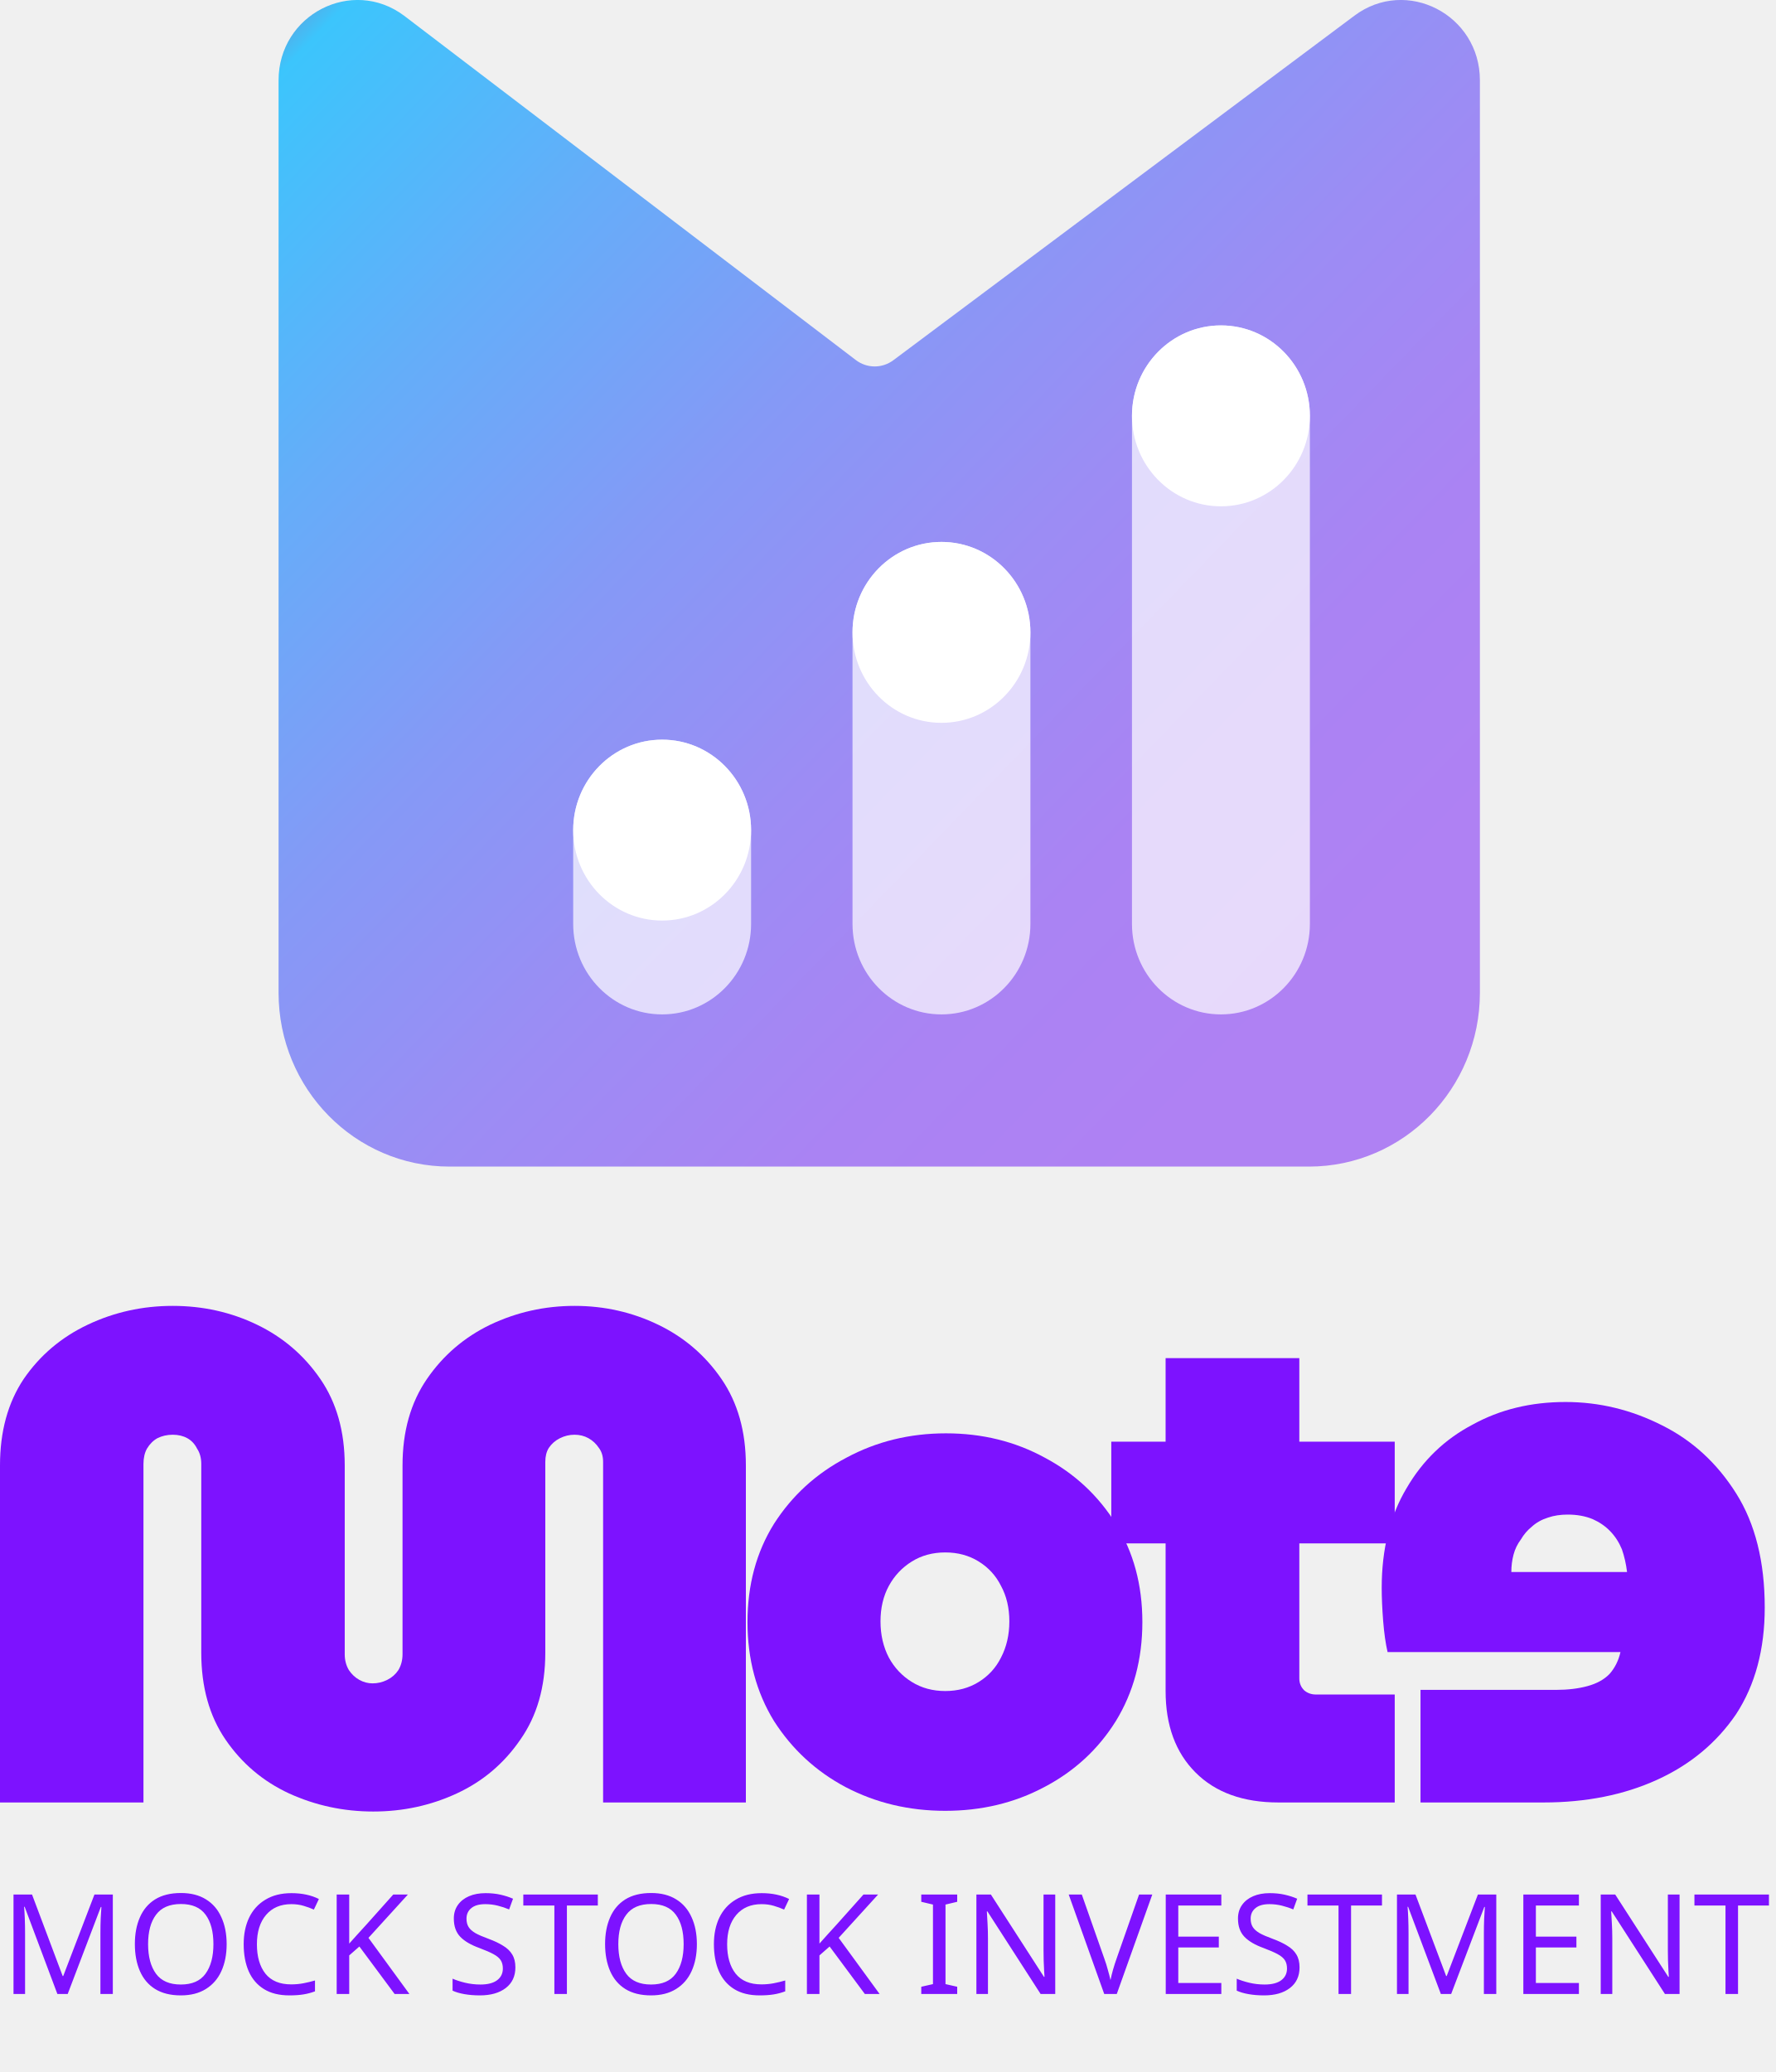
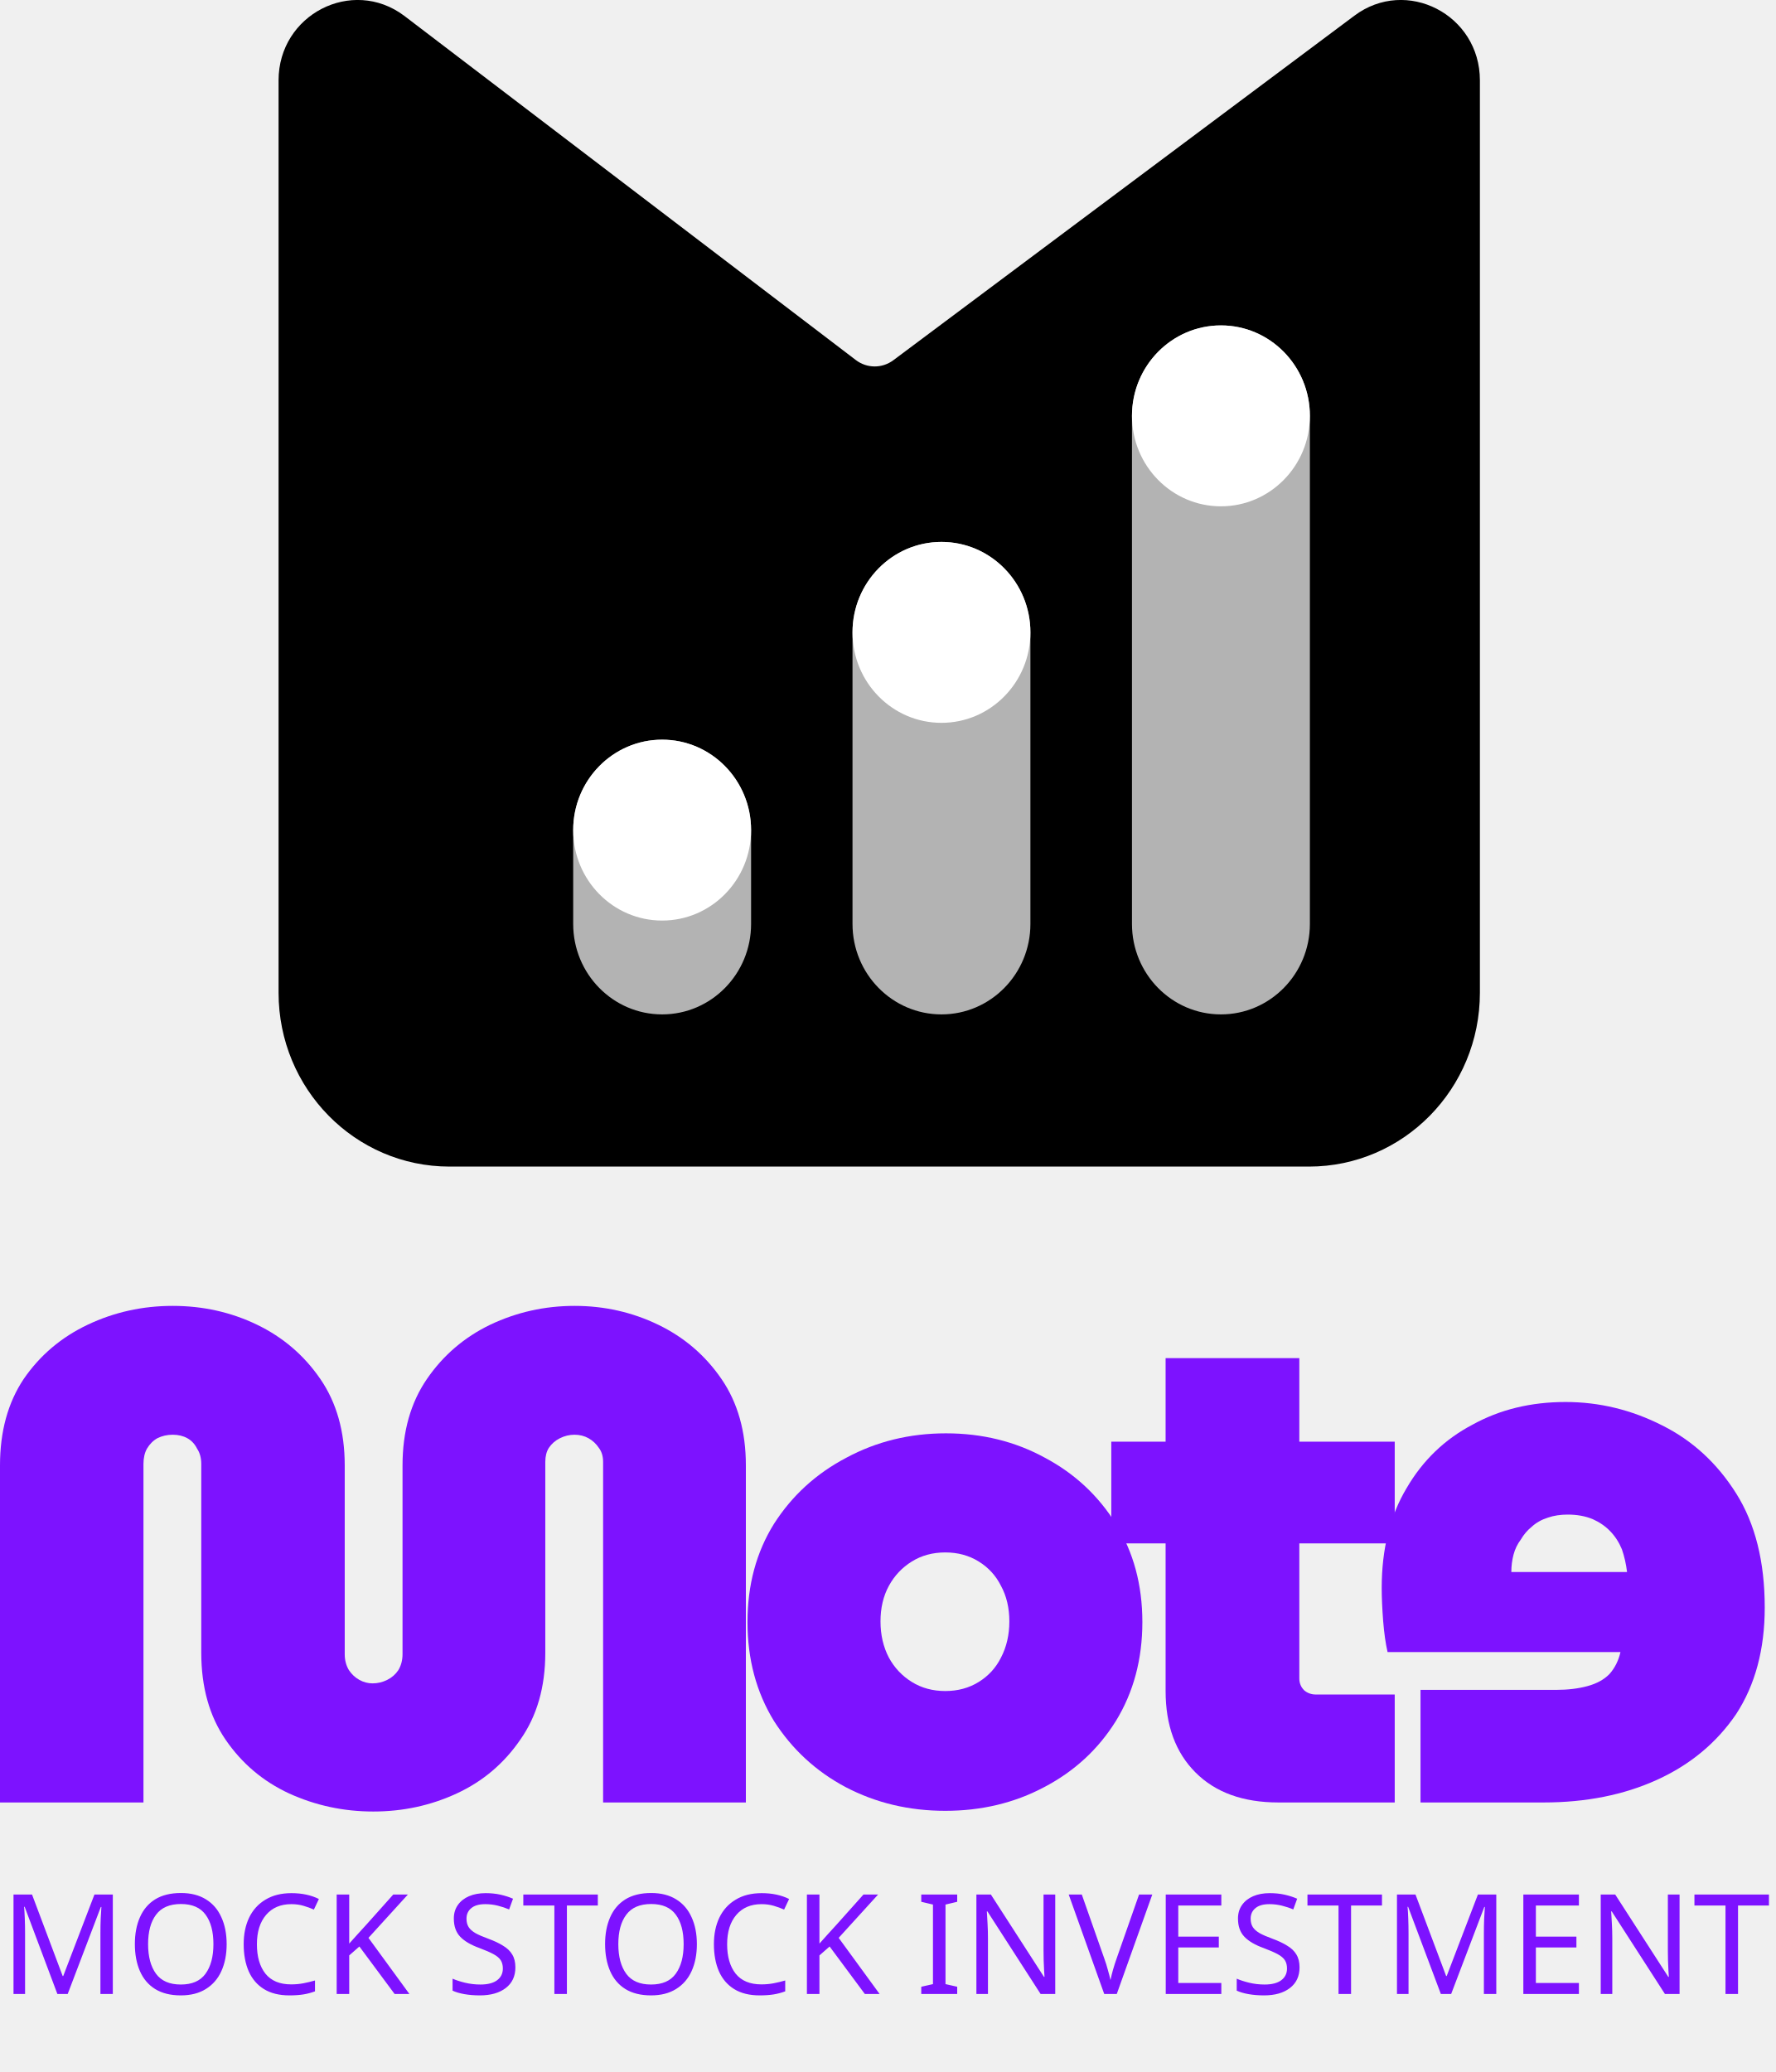
<svg xmlns="http://www.w3.org/2000/svg" width="102" height="119" viewBox="0 0 102 119" fill="none">
-   <g clip-path="url(#clip0_639_1321)">
+   <g clipPath="url(#clip0_639_1321)">
    <path d="M23.211 0.903L49.155 20.678C49.798 21.167 50.668 21.167 51.311 20.688L77.789 0.903C80.779 -1.336 85 0.838 85 4.615V57.015C85 62.533 80.606 67 75.18 67H25.82C20.393 67 16 62.533 16 57.015V4.615C16 0.838 20.221 -1.336 23.211 0.903Z" fill="url(#paint0_linear_639_1321)" />
    <path opacity="0.7" d="M75.235 23.884C75.235 21.015 72.947 18.689 70.126 18.689C67.304 18.689 65.016 21.015 65.016 23.884V53.064C65.016 55.933 67.304 58.259 70.126 58.259C72.947 58.259 75.235 55.933 75.235 53.064V23.884Z" fill="white" />
    <path d="M75.235 23.884C75.235 21.015 72.947 18.689 70.126 18.689C67.304 18.689 65.016 21.015 65.016 23.884C65.016 26.753 67.304 29.079 70.126 29.079C72.947 29.079 75.235 26.753 75.235 23.884Z" fill="white" />
    <path opacity="0.7" d="M59.183 36.319C59.183 33.449 56.895 31.124 54.074 31.124C51.252 31.124 48.965 33.449 48.965 36.319V53.064C48.965 55.933 51.252 58.259 54.074 58.259C56.895 58.259 59.183 55.933 59.183 53.064V36.319Z" fill="white" />
    <path opacity="0.7" d="M43.14 47.676C43.14 44.806 40.852 42.481 38.031 42.481C35.209 42.481 32.922 44.806 32.922 47.676V53.064C32.922 55.933 35.209 58.259 38.031 58.259C40.852 58.259 43.14 55.933 43.14 53.064V47.676Z" fill="white" />
    <path d="M43.14 47.676C43.14 44.806 40.852 42.481 38.031 42.481C35.209 42.481 32.922 44.806 32.922 47.676C32.922 50.545 35.209 52.87 38.031 52.87C40.852 52.87 43.14 50.545 43.14 47.676Z" fill="white" />
    <path d="M59.183 36.319C59.183 33.449 56.895 31.124 54.074 31.124C51.252 31.124 48.965 33.449 48.965 36.319C48.965 39.188 51.252 41.514 54.074 41.514C56.895 41.514 59.183 39.188 59.183 36.319Z" fill="white" />
  </g>
  <path d="M88.656 103.52C91.096 103.52 93.269 103.086 95.176 102.218C97.083 101.35 98.598 100.092 99.719 98.443C100.813 96.765 101.36 94.725 101.36 92.324C101.36 89.691 100.813 87.507 99.719 85.771C98.626 84.035 97.21 82.733 95.471 81.865C93.704 80.968 91.853 80.52 89.918 80.52C87.927 80.52 86.147 80.954 84.576 81.822C82.978 82.661 81.716 83.876 80.79 85.467C79.837 87.058 79.36 88.968 79.36 91.195C79.36 91.745 79.388 92.382 79.444 93.105C79.5 93.799 79.584 94.392 79.697 94.884H93.073C92.961 95.376 92.751 95.796 92.442 96.143C92.134 96.461 91.713 96.692 91.18 96.837C90.647 96.982 90.044 97.054 89.371 97.054H81.589V103.52H88.656ZM93.452 90.284H86.805C86.805 89.937 86.848 89.604 86.932 89.286C87.016 88.968 87.156 88.678 87.352 88.418C87.521 88.129 87.731 87.883 87.983 87.68C88.236 87.449 88.544 87.275 88.909 87.16C89.245 87.044 89.624 86.986 90.044 86.986C90.577 86.986 91.054 87.073 91.475 87.246C91.867 87.42 92.204 87.651 92.484 87.941C92.765 88.23 92.989 88.577 93.157 88.982C93.297 89.387 93.396 89.821 93.452 90.284Z" fill="#7D12FF" />
  <path d="M73.428 103.52C71.401 103.52 69.814 102.947 68.668 101.8C67.521 100.653 66.948 99.093 66.948 97.12V78H74.628V96.4C74.628 96.667 74.721 96.893 74.908 97.08C75.094 97.24 75.321 97.32 75.588 97.32H80.108V103.52H73.428ZM63.828 88.64V82.8H80.108V88.64H63.828Z" fill="#7D12FF" />
  <path d="M54.293 104C52.213 104 50.306 103.547 48.573 102.64C46.866 101.733 45.493 100.467 44.453 98.84C43.44 97.187 42.933 95.293 42.933 93.16C42.933 91.027 43.44 89.147 44.453 87.52C45.493 85.893 46.88 84.627 48.613 83.72C50.346 82.787 52.253 82.32 54.333 82.32C56.413 82.32 58.306 82.787 60.013 83.72C61.719 84.627 63.08 85.893 64.093 87.52C65.106 89.147 65.613 91.027 65.613 93.16C65.613 95.293 65.106 97.187 64.093 98.84C63.08 100.467 61.706 101.733 59.973 102.64C58.266 103.547 56.373 104 54.293 104ZM54.293 97.12C55.013 97.12 55.653 96.947 56.213 96.6C56.773 96.253 57.2 95.787 57.493 95.2C57.813 94.587 57.973 93.893 57.973 93.12C57.973 92.347 57.813 91.667 57.493 91.08C57.2 90.493 56.773 90.027 56.213 89.68C55.653 89.333 55.013 89.16 54.293 89.16C53.573 89.16 52.933 89.333 52.373 89.68C51.813 90.027 51.373 90.493 51.053 91.08C50.733 91.667 50.573 92.347 50.573 93.12C50.573 93.893 50.733 94.587 51.053 95.2C51.373 95.787 51.813 96.253 52.373 96.6C52.933 96.947 53.573 97.12 54.293 97.12Z" fill="#7D12FF" />
  <path d="M21.44 104.04C19.733 104.04 18.12 103.693 16.6 103C15.107 102.307 13.893 101.28 12.96 99.92C12.027 98.56 11.56 96.893 11.56 94.92V84.08C11.56 83.733 11.48 83.44 11.32 83.2C11.187 82.933 11 82.733 10.76 82.6C10.52 82.467 10.24 82.4 9.92 82.4C9.6 82.4 9.307 82.467 9.04 82.6C8.8 82.733 8.6 82.933 8.44 83.2C8.307 83.44 8.24 83.733 8.24 84.08V103.52H0V84.16C0 82.213 0.453 80.56 1.36 79.2C2.293 77.84 3.52 76.8 5.04 76.08C6.56 75.36 8.187 75 9.92 75C11.653 75 13.267 75.36 14.76 76.08C16.253 76.8 17.467 77.84 18.4 79.2C19.333 80.56 19.8 82.213 19.8 84.16V95C19.8 95.347 19.88 95.653 20.04 95.92C20.2 96.16 20.4 96.347 20.64 96.48C20.88 96.613 21.133 96.68 21.4 96.68C21.693 96.68 21.973 96.613 22.24 96.48C22.507 96.347 22.72 96.16 22.88 95.92C23.04 95.653 23.12 95.347 23.12 95V84.16C23.12 82.213 23.587 80.56 24.52 79.2C25.453 77.84 26.667 76.8 28.16 76.08C29.68 75.36 31.293 75 33 75C34.707 75 36.307 75.36 37.8 76.08C39.293 76.8 40.507 77.84 41.44 79.2C42.373 80.56 42.84 82.213 42.84 84.16V103.52H34.64V83.96C34.64 83.64 34.56 83.373 34.4 83.16C34.24 82.92 34.04 82.733 33.8 82.6C33.56 82.467 33.293 82.4 33 82.4C32.707 82.4 32.427 82.467 32.16 82.6C31.893 82.733 31.68 82.92 31.52 83.16C31.387 83.373 31.32 83.64 31.32 83.96V94.92C31.32 96.893 30.84 98.56 29.88 99.92C28.947 101.28 27.733 102.307 26.24 103C24.747 103.693 23.147 104.04 21.44 104.04Z" fill="#7D12FF" />
  <path d="M3.296 114.52L1.416 109.512H1.384C1.4 109.677 1.413 109.901 1.424 110.184C1.435 110.461 1.44 110.752 1.44 111.056V114.52H0.776V108.808H1.84L3.6 113.488H3.632L5.424 108.808H6.48V114.52H5.768V111.008C5.768 110.731 5.773 110.456 5.784 110.184C5.8 109.912 5.813 109.691 5.824 109.52H5.792L3.888 114.52H3.296ZM13.018 111.656C13.018 112.248 12.916 112.765 12.714 113.208C12.517 113.645 12.22 113.987 11.826 114.232C11.437 114.477 10.957 114.6 10.386 114.6C9.794 114.6 9.3 114.477 8.906 114.232C8.516 113.987 8.226 113.643 8.034 113.2C7.842 112.757 7.746 112.24 7.746 111.648C7.746 111.067 7.842 110.557 8.034 110.12C8.226 109.677 8.516 109.333 8.906 109.088C9.3 108.843 9.796 108.72 10.394 108.72C10.964 108.72 11.444 108.843 11.834 109.088C12.223 109.328 12.517 109.669 12.714 110.112C12.916 110.549 13.018 111.064 13.018 111.656ZM8.506 111.656C8.506 112.376 8.658 112.944 8.962 113.36C9.266 113.771 9.74 113.976 10.386 113.976C11.031 113.976 11.503 113.771 11.802 113.36C12.106 112.944 12.258 112.376 12.258 111.656C12.258 110.936 12.108 110.373 11.81 109.968C11.511 109.557 11.039 109.352 10.394 109.352C9.743 109.352 9.266 109.557 8.962 109.968C8.658 110.373 8.506 110.936 8.506 111.656ZM16.732 109.36C16.119 109.36 15.636 109.565 15.284 109.976C14.932 110.387 14.756 110.949 14.756 111.664C14.756 112.373 14.918 112.936 15.244 113.352C15.575 113.763 16.068 113.968 16.724 113.968C16.969 113.968 17.204 113.947 17.428 113.904C17.652 113.861 17.873 113.808 18.092 113.744V114.368C17.878 114.448 17.657 114.507 17.428 114.544C17.204 114.581 16.934 114.6 16.62 114.6C16.038 114.6 15.553 114.48 15.164 114.24C14.774 114 14.481 113.659 14.284 113.216C14.092 112.773 13.996 112.253 13.996 111.656C13.996 111.08 14.1 110.573 14.308 110.136C14.521 109.693 14.833 109.349 15.244 109.104C15.655 108.853 16.153 108.728 16.74 108.728C17.343 108.728 17.868 108.84 18.316 109.064L18.028 109.672C17.852 109.592 17.654 109.52 17.436 109.456C17.223 109.392 16.988 109.36 16.732 109.36ZM23.515 114.52H22.666L20.642 111.792L20.058 112.304V114.52H19.338V108.808H20.058V111.624C20.218 111.443 20.381 111.261 20.547 111.08C20.712 110.899 20.877 110.717 21.043 110.536L22.587 108.808H23.427L21.163 111.296L23.515 114.52ZM29.602 112.992C29.602 113.499 29.418 113.893 29.05 114.176C28.682 114.459 28.186 114.6 27.562 114.6C27.242 114.6 26.946 114.576 26.674 114.528C26.402 114.48 26.175 114.413 25.994 114.328V113.64C26.186 113.725 26.423 113.803 26.706 113.872C26.994 113.941 27.29 113.976 27.594 113.976C28.015 113.976 28.335 113.893 28.554 113.728C28.773 113.563 28.882 113.339 28.882 113.056C28.882 112.869 28.842 112.712 28.762 112.584C28.682 112.456 28.543 112.339 28.346 112.232C28.149 112.125 27.879 112.008 27.538 111.88C27.047 111.704 26.679 111.488 26.434 111.232C26.189 110.976 26.066 110.627 26.066 110.184C26.066 109.885 26.143 109.627 26.298 109.408C26.453 109.189 26.666 109.021 26.938 108.904C27.21 108.787 27.527 108.728 27.89 108.728C28.199 108.728 28.485 108.757 28.746 108.816C29.007 108.875 29.247 108.952 29.466 109.048L29.242 109.664C29.045 109.579 28.829 109.507 28.594 109.448C28.359 109.389 28.119 109.36 27.874 109.36C27.517 109.36 27.247 109.437 27.066 109.592C26.885 109.741 26.794 109.941 26.794 110.192C26.794 110.384 26.834 110.544 26.914 110.672C26.994 110.8 27.125 110.917 27.306 111.024C27.487 111.125 27.733 111.232 28.042 111.344C28.378 111.467 28.661 111.6 28.89 111.744C29.125 111.883 29.301 112.051 29.418 112.248C29.541 112.445 29.602 112.693 29.602 112.992ZM32.561 114.52H31.841V109.44H30.057V108.808H34.337V109.44H32.561V114.52ZM40.026 111.656C40.026 112.248 39.924 112.765 39.722 113.208C39.524 113.645 39.228 113.987 38.834 114.232C38.444 114.477 37.964 114.6 37.394 114.6C36.802 114.6 36.308 114.477 35.914 114.232C35.524 113.987 35.234 113.643 35.042 113.2C34.85 112.757 34.754 112.24 34.754 111.648C34.754 111.067 34.85 110.557 35.042 110.12C35.234 109.677 35.524 109.333 35.914 109.088C36.308 108.843 36.804 108.72 37.402 108.72C37.972 108.72 38.452 108.843 38.842 109.088C39.231 109.328 39.524 109.669 39.722 110.112C39.924 110.549 40.026 111.064 40.026 111.656ZM35.514 111.656C35.514 112.376 35.666 112.944 35.97 113.36C36.274 113.771 36.748 113.976 37.394 113.976C38.039 113.976 38.511 113.771 38.81 113.36C39.114 112.944 39.266 112.376 39.266 111.656C39.266 110.936 39.116 110.373 38.818 109.968C38.519 109.557 38.047 109.352 37.402 109.352C36.751 109.352 36.274 109.557 35.97 109.968C35.666 110.373 35.514 110.936 35.514 111.656ZM43.74 109.36C43.126 109.36 42.644 109.565 42.292 109.976C41.94 110.387 41.764 110.949 41.764 111.664C41.764 112.373 41.926 112.936 42.252 113.352C42.582 113.763 43.076 113.968 43.732 113.968C43.977 113.968 44.212 113.947 44.436 113.904C44.66 113.861 44.881 113.808 45.1 113.744V114.368C44.886 114.448 44.665 114.507 44.436 114.544C44.212 114.581 43.942 114.6 43.628 114.6C43.046 114.6 42.561 114.48 42.172 114.24C41.782 114 41.489 113.659 41.292 113.216C41.1 112.773 41.004 112.253 41.004 111.656C41.004 111.08 41.108 110.573 41.316 110.136C41.529 109.693 41.841 109.349 42.252 109.104C42.662 108.853 43.161 108.728 43.748 108.728C44.35 108.728 44.876 108.84 45.324 109.064L45.036 109.672C44.86 109.592 44.662 109.52 44.444 109.456C44.23 109.392 43.996 109.36 43.74 109.36ZM50.522 114.52H49.674L47.65 111.792L47.066 112.304V114.52H46.346V108.808H47.066V111.624C47.226 111.443 47.389 111.261 47.554 111.08C47.72 110.899 47.885 110.717 48.05 110.536L49.594 108.808H50.434L48.17 111.296L50.522 114.52ZM54.978 114.52H52.914V114.104L53.586 113.952V109.384L52.914 109.224V108.808H54.978V109.224L54.306 109.384V113.952L54.978 114.104V114.52ZM60.609 114.52H59.769L56.713 109.776H56.681C56.691 109.963 56.705 110.195 56.721 110.472C56.737 110.749 56.745 111.035 56.745 111.328V114.52H56.081V108.808H56.913L59.961 113.536H59.993C59.987 113.451 59.979 113.323 59.969 113.152C59.963 112.981 59.955 112.797 59.945 112.6C59.939 112.397 59.937 112.208 59.937 112.032V108.808H60.609V114.52ZM66.183 108.808L64.143 114.52H63.423L61.383 108.808H62.135L63.423 112.472C63.508 112.707 63.578 112.928 63.631 113.136C63.69 113.339 63.74 113.533 63.783 113.72C63.82 113.533 63.868 113.336 63.927 113.128C63.986 112.92 64.058 112.696 64.143 112.456L65.423 108.808H66.183ZM70.148 114.52H66.956V108.808H70.148V109.44H67.676V111.224H70.004V111.848H67.676V113.888H70.148V114.52ZM74.641 112.992C74.641 113.499 74.457 113.893 74.089 114.176C73.721 114.459 73.225 114.6 72.601 114.6C72.281 114.6 71.985 114.576 71.713 114.528C71.441 114.48 71.214 114.413 71.033 114.328V113.64C71.225 113.725 71.462 113.803 71.745 113.872C72.033 113.941 72.329 113.976 72.633 113.976C73.054 113.976 73.374 113.893 73.593 113.728C73.812 113.563 73.921 113.339 73.921 113.056C73.921 112.869 73.881 112.712 73.801 112.584C73.721 112.456 73.582 112.339 73.385 112.232C73.188 112.125 72.918 112.008 72.577 111.88C72.086 111.704 71.718 111.488 71.473 111.232C71.228 110.976 71.105 110.627 71.105 110.184C71.105 109.885 71.182 109.627 71.337 109.408C71.492 109.189 71.705 109.021 71.977 108.904C72.249 108.787 72.566 108.728 72.929 108.728C73.238 108.728 73.524 108.757 73.785 108.816C74.046 108.875 74.286 108.952 74.505 109.048L74.281 109.664C74.084 109.579 73.868 109.507 73.633 109.448C73.398 109.389 73.158 109.36 72.913 109.36C72.556 109.36 72.286 109.437 72.105 109.592C71.924 109.741 71.833 109.941 71.833 110.192C71.833 110.384 71.873 110.544 71.953 110.672C72.033 110.8 72.164 110.917 72.345 111.024C72.526 111.125 72.772 111.232 73.081 111.344C73.417 111.467 73.7 111.6 73.929 111.744C74.164 111.883 74.34 112.051 74.457 112.248C74.58 112.445 74.641 112.693 74.641 112.992ZM77.6 114.52H76.88V109.44H75.096V108.808H79.376V109.44H77.6V114.52ZM82.757 114.52L80.877 109.512H80.845C80.861 109.677 80.874 109.901 80.885 110.184C80.896 110.461 80.901 110.752 80.901 111.056V114.52H80.237V108.808H81.301L83.061 113.488H83.093L84.885 108.808H85.941V114.52H85.229V111.008C85.229 110.731 85.234 110.456 85.245 110.184C85.261 109.912 85.274 109.691 85.285 109.52H85.253L83.349 114.52H82.757ZM90.687 114.52H87.495V108.808H90.687V109.44H88.215V111.224H90.543V111.848H88.215V113.888H90.687V114.52ZM96.468 114.52H95.628L92.572 109.776H92.54C92.551 109.963 92.564 110.195 92.58 110.472C92.596 110.749 92.604 111.035 92.604 111.328V114.52H91.94V108.808H92.772L95.82 113.536H95.852C95.847 113.451 95.839 113.323 95.828 113.152C95.823 112.981 95.815 112.797 95.804 112.6C95.799 112.397 95.796 112.208 95.796 112.032V108.808H96.468V114.52ZM99.826 114.52H99.106V109.44H97.322V108.808H101.602V109.44H99.826V114.52Z" fill="#7D12FF" />
  <defs>
    <linearGradient id="paint0_linear_639_1321" x1="11.018" y1="-7.599" x2="76.316" y2="55.642" gradientUnits="userSpaceOnUse">
-       <stop stop-color="#F50A5E" />
-       <stop offset="0.13" stop-color="#3CC5FC" />
-       <stop offset="0.32" stop-color="#65ADF9" />
-       <stop offset="0.5" stop-color="#8599F6" />
-       <stop offset="0.68" stop-color="#9C8CF4" />
-       <stop offset="0.85" stop-color="#AA83F3" />
-       <stop offset="1" stop-color="#AF81F3" />
+       <stop stopColor="#F50A5E" />
+       <stop offset="0.13" stopColor="#3CC5FC" />
+       <stop offset="0.32" stopColor="#65ADF9" />
+       <stop offset="0.5" stopColor="#8599F6" />
+       <stop offset="0.68" stopColor="#9C8CF4" />
+       <stop offset="0.85" stopColor="#AA83F3" />
+       <stop offset="1" stopColor="#AF81F3" />
    </linearGradient>
    <clipPath id="clip0_639_1321">
      <rect width="69" height="67" fill="white" transform="translate(16)" />
    </clipPath>
  </defs>
</svg>
